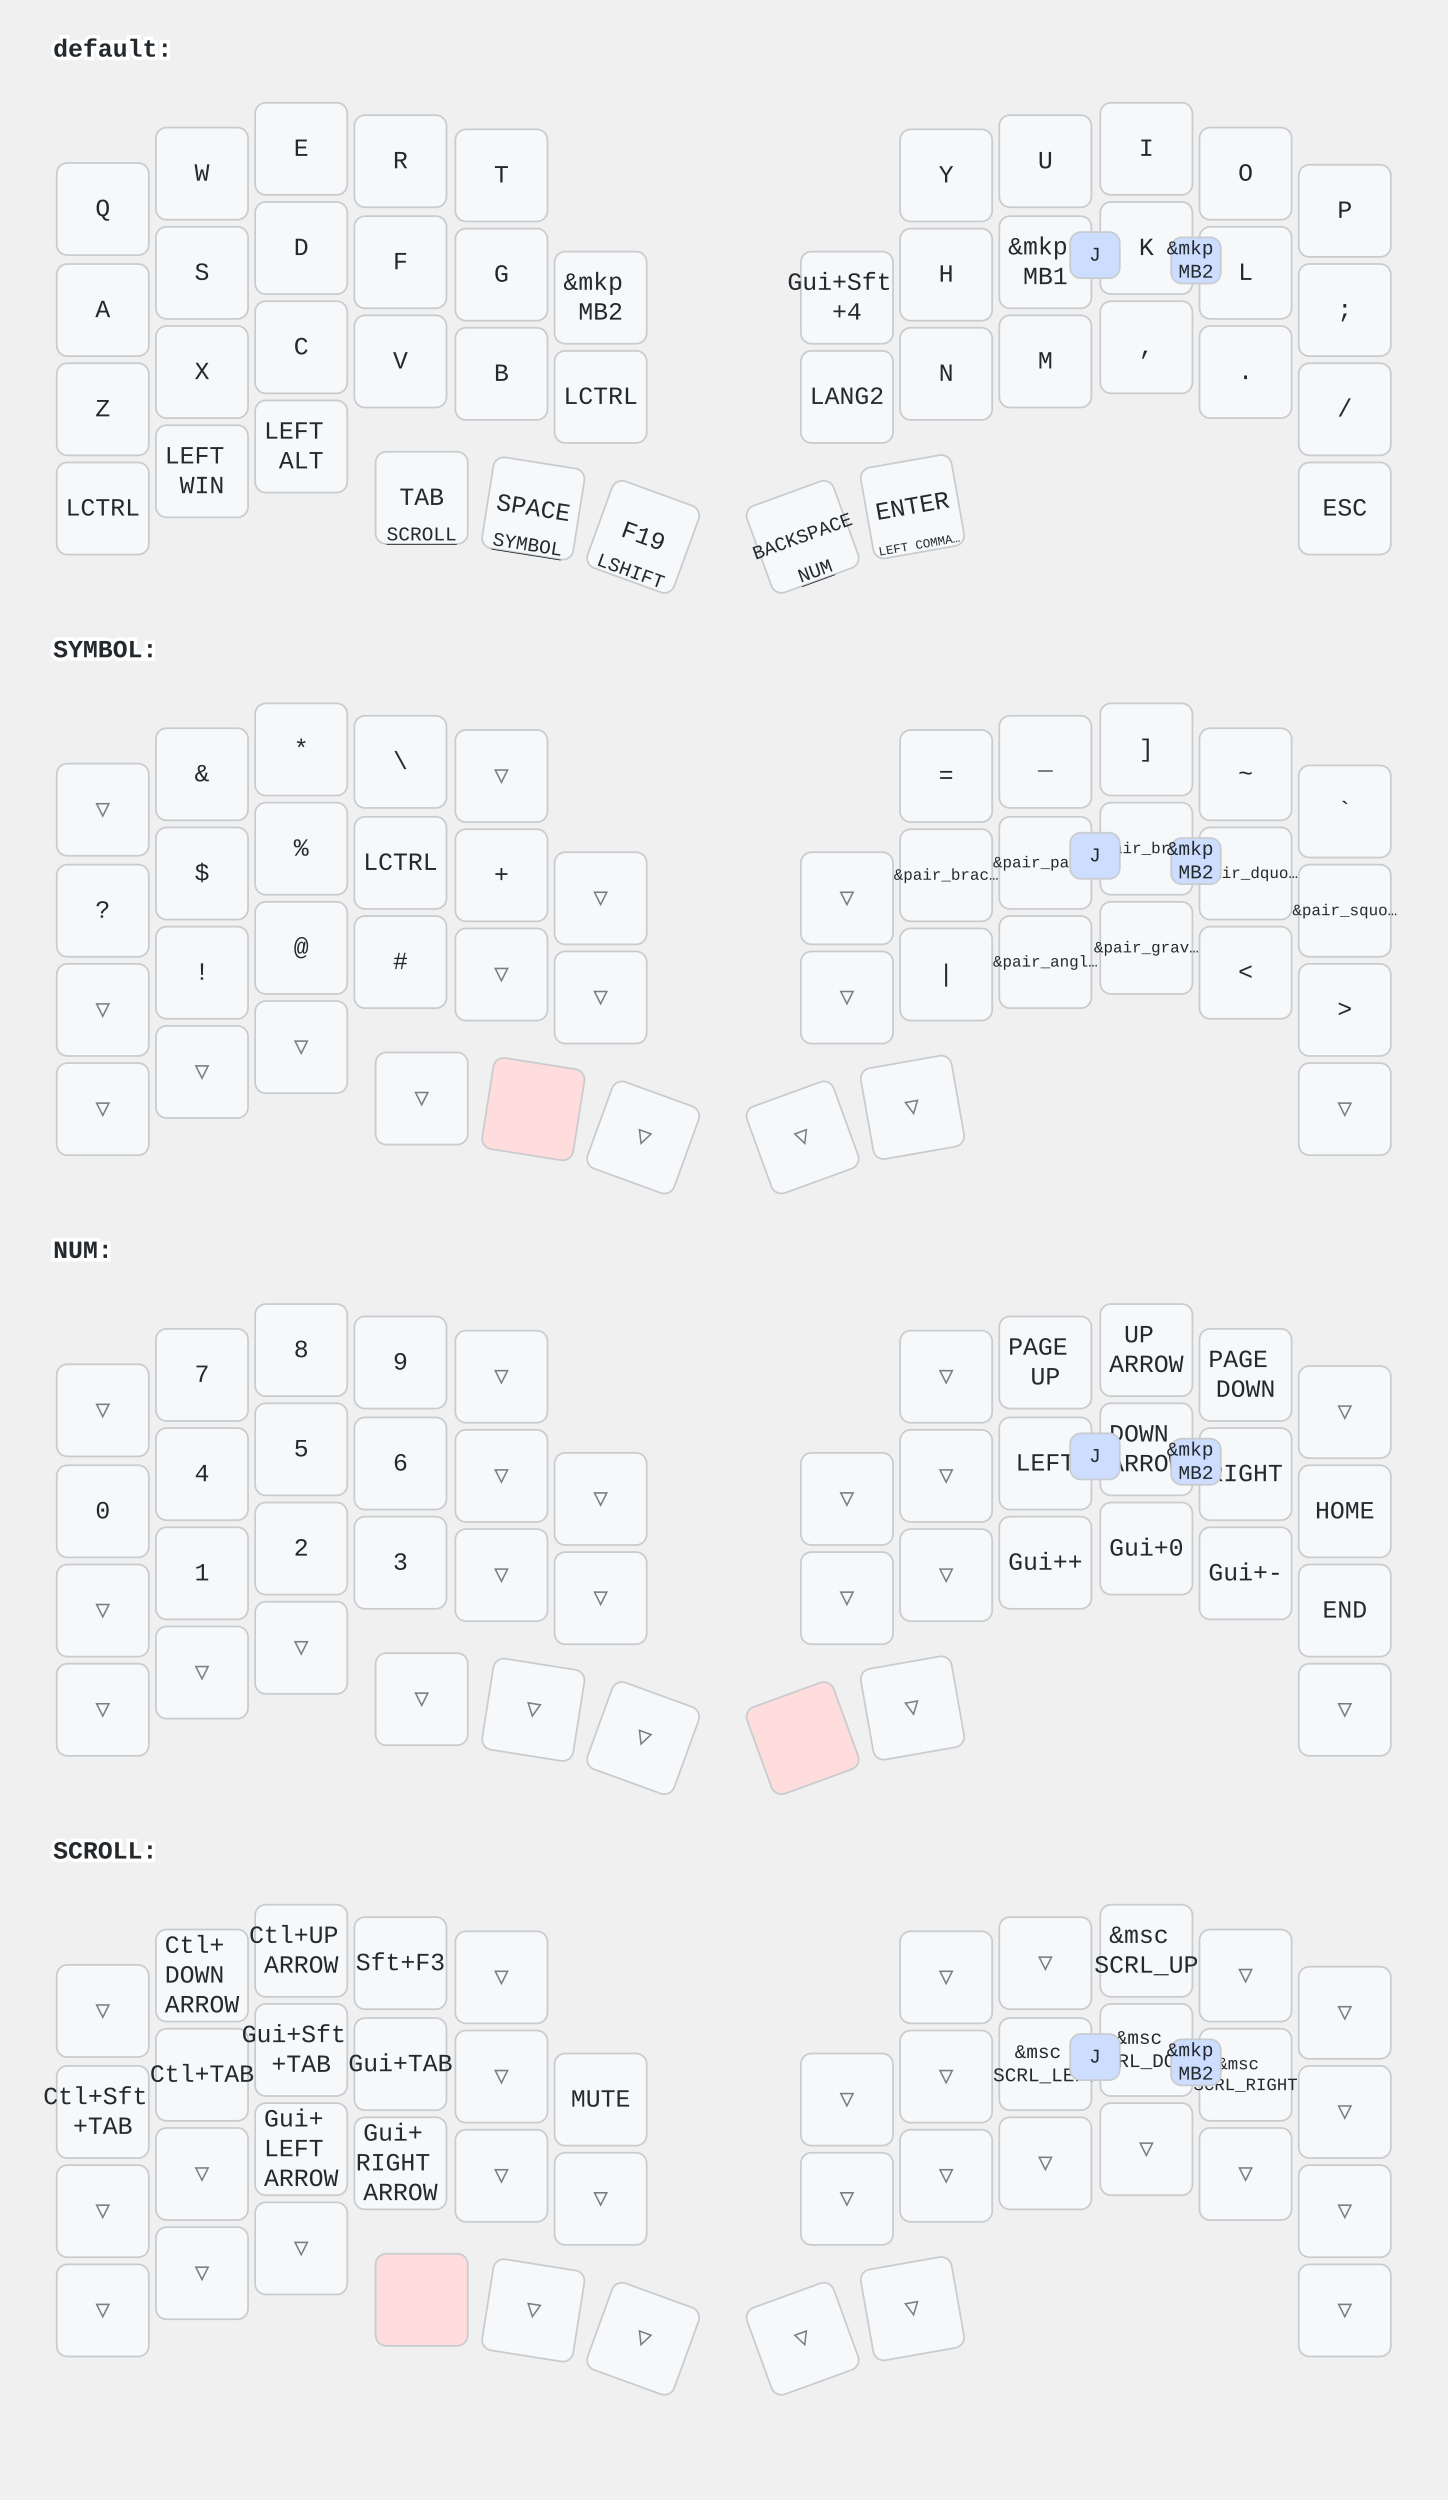
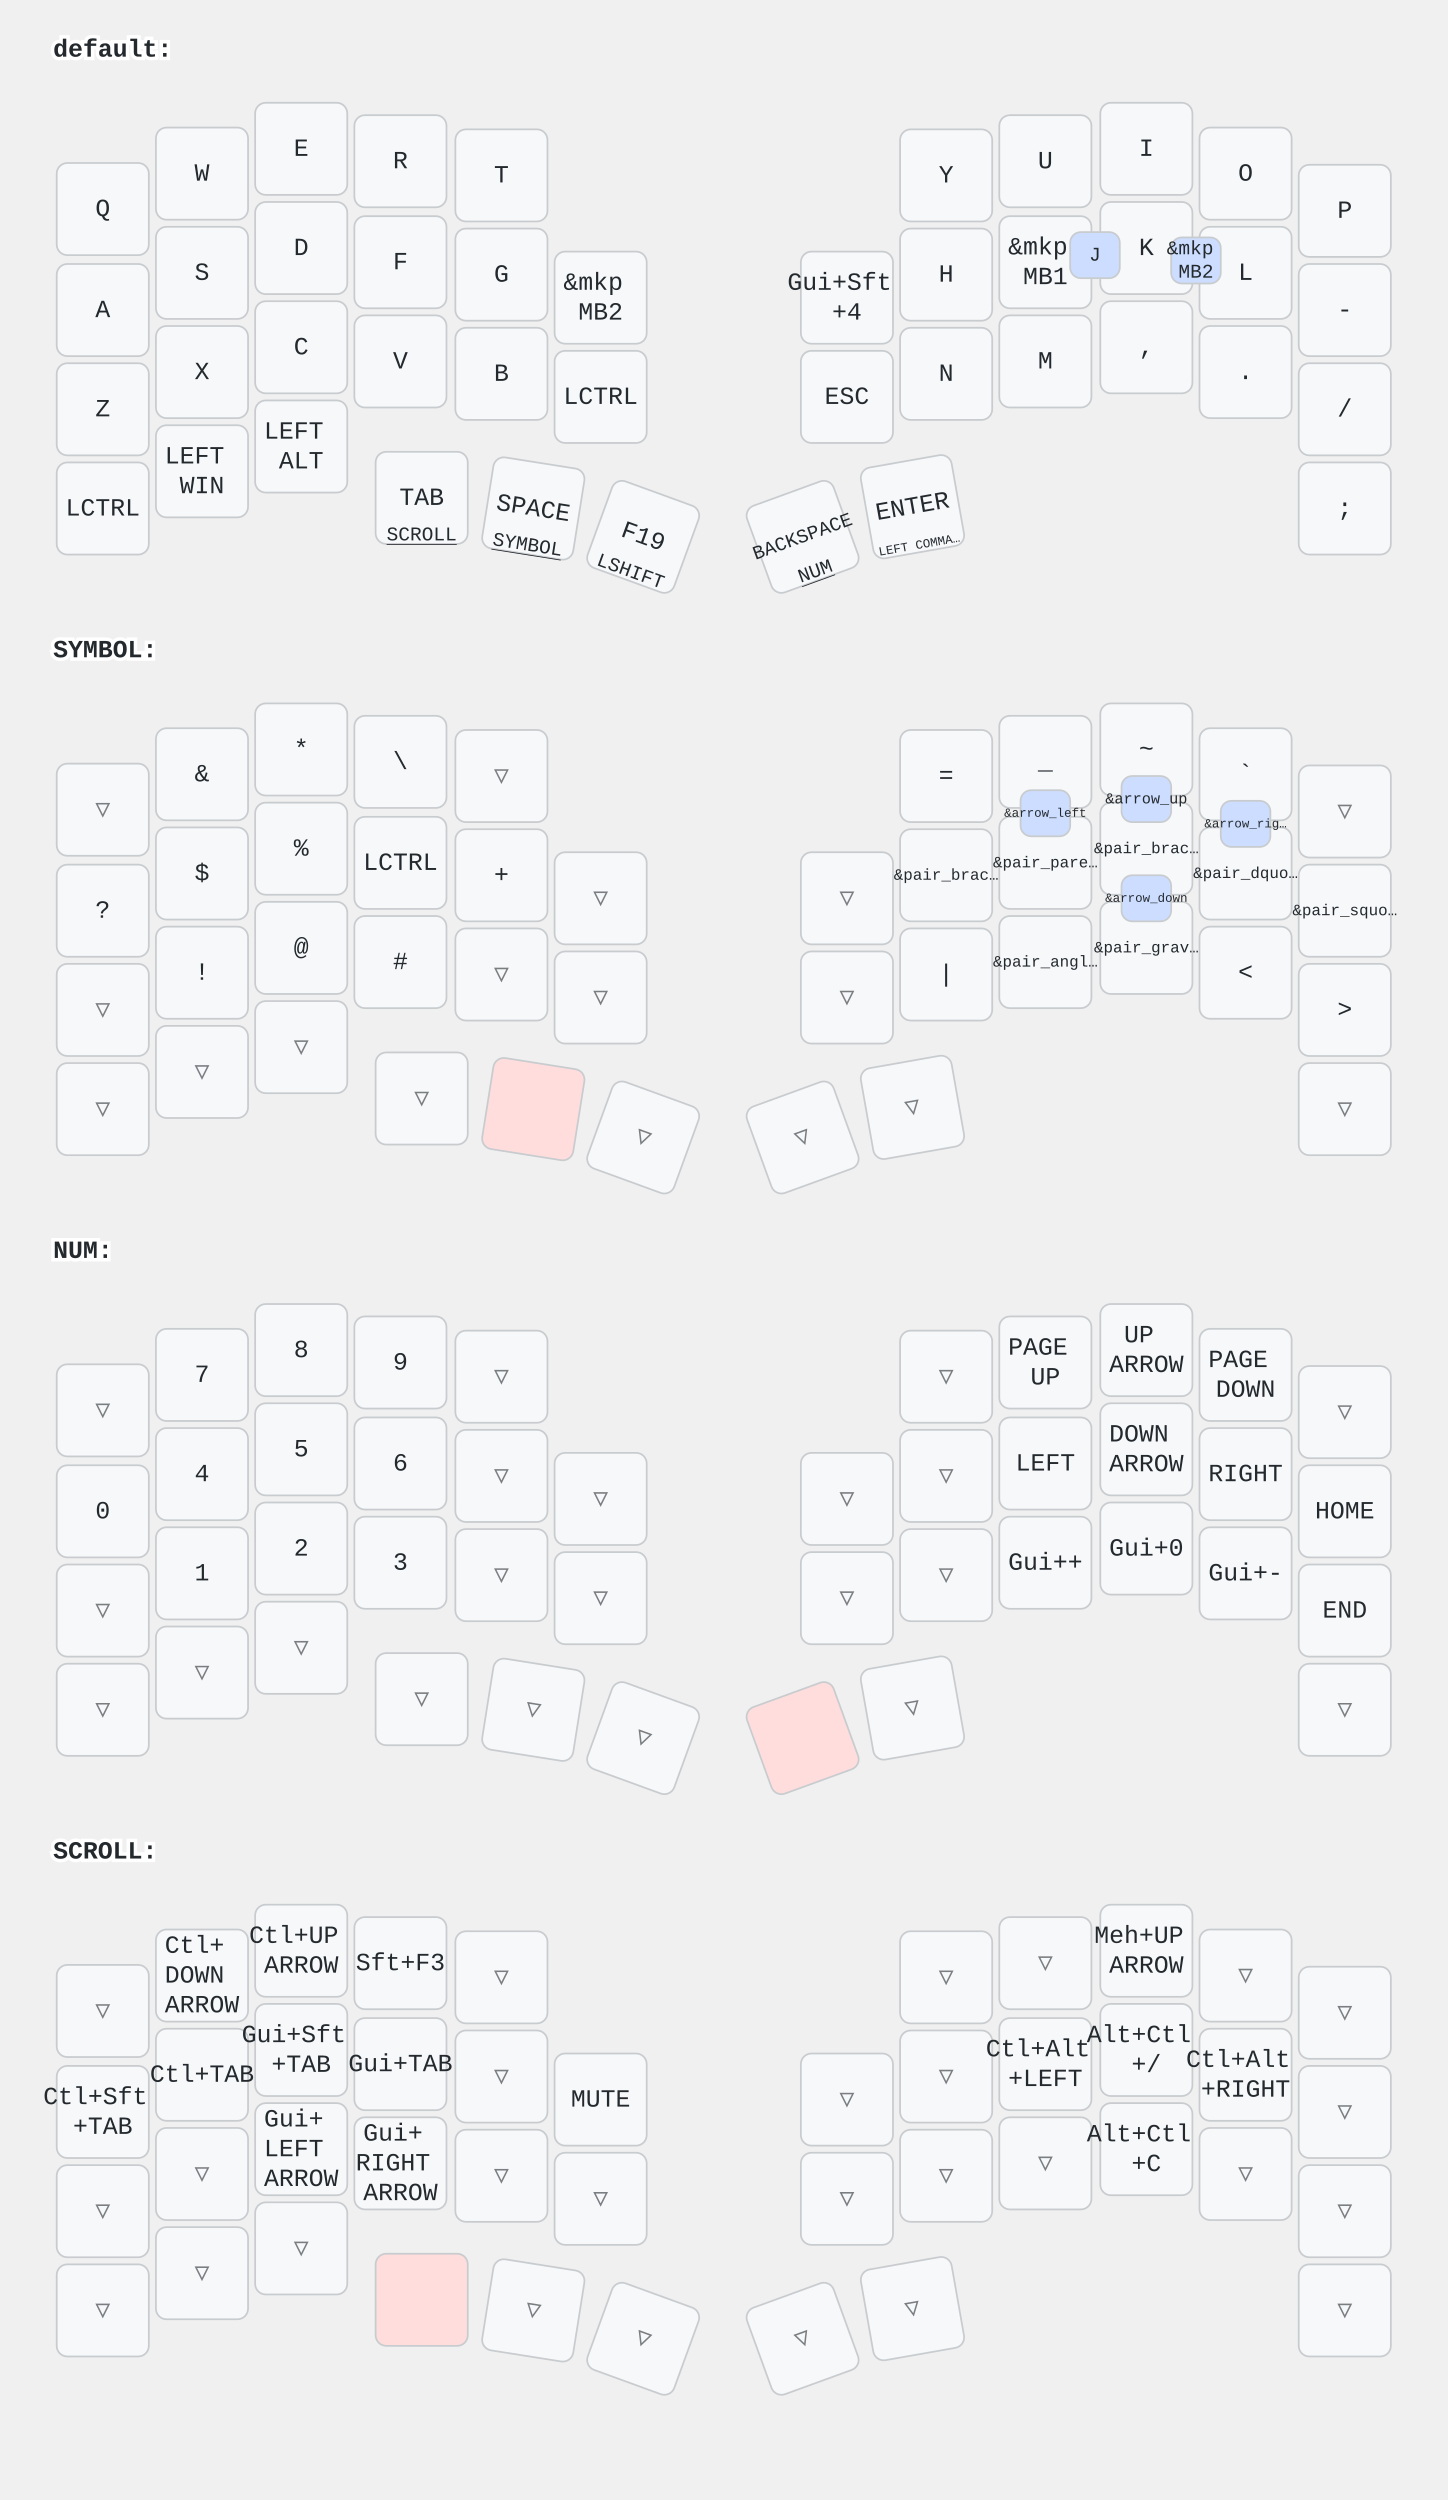
<svg xmlns="http://www.w3.org/2000/svg" width="817" height="1411" viewBox="0 0 817 1411" class="keymap">
  <style>/* inherit to force styles through use tags */
svg path {
    fill: inherit;
}

/* font and background color specifications */
svg.keymap {
    font-family: SFMono-Regular,Consolas,Liberation Mono,Menlo,monospace;
    font-size: 14px;
    font-kerning: normal;
    text-rendering: optimizeLegibility;
    fill: #24292e;
}

/* default key styling */
rect.key {
    fill: #f6f8fa;
}

rect.key, rect.combo {
    stroke: #c9cccf;
    stroke-width: 1;
}

/* default key side styling, only used is draw_key_sides is set */
rect.side {
    filter: brightness(90%);
}

/* color accent for combo boxes */
rect.combo, rect.combo-separate {
    fill: #cdf;
}

/* color accent for held keys */
rect.held, rect.combo.held {
    fill: #fdd;
}

/* color accent for ghost (optional) keys */
rect.ghost, rect.combo.ghost {
    stroke-dasharray: 4, 4;
    stroke-width: 2;
}

text {
    text-anchor: middle;
    dominant-baseline: middle;
}

/* styling for layer labels */
text.label {
    font-weight: bold;
    text-anchor: start;
    stroke: white;
    stroke-width: 4;
    paint-order: stroke;
}

/* styling for optional footer */
text.footer {
    text-anchor: end;
    dominant-baseline: auto;
    stroke: white;
    stroke-width: 4;
    paint-order: stroke;
}

/* styling for combo tap, and key non-tap label text */
text.combo, text.hold, text.shifted, text.left, text.right, text.tl, text.tr, text.bl, text.br {
    font-size: 11px;
}

text.hold, text.bl, text.br {
    text-anchor: middle;
    dominant-baseline: auto;
}

text.shifted, text.tl, text.tr {
    text-anchor: middle;
    dominant-baseline: hanging;
}

text.left, text.tl, text.bl {
    text-anchor: start;
}

text.right, text.tr, text.br {
    text-anchor: end;
}

text.layer-activator {
    text-decoration: underline;
}

/* styling for hold/shifted label text in combo box */
text.combo.hold, text.combo.shifted, text.combo.left, text.combo.right {
    font-size: 8px;
}

/* lighter symbol for transparent keys */
text.trans {
    fill: #7b7e81;
}

/* styling for combo dendrons */
path.combo {
    stroke-width: 1;
    stroke: gray;
    fill: none;
}

/* Start Tabler Icons Cleanup */
/* cannot use height/width with glyphs */
.icon-tabler &gt; path {
    fill: inherit;
    stroke: inherit;
    stroke-width: 2;
}
/* hide tabler's default box */
.icon-tabler &gt; path[stroke="none"][fill="none"] {
    visibility: hidden;
}
/* End Tabler Icons Cleanup */
</style>
  <g transform="translate(30, 0)" class="layer-default">
    <text x="0" y="28" class="label" id="default">default:</text>
    <g transform="translate(0, 56)">
      <g transform="translate(28, 62)" class="key keypos-0">
        <rect rx="6" ry="6" x="-26" y="-26" width="52" height="52" class="key" />
        <text x="0" y="0" class="key tap">Q</text>
      </g>
      <g transform="translate(84, 42)" class="key keypos-1">
        <rect rx="6" ry="6" x="-26" y="-26" width="52" height="52" class="key" />
        <text x="0" y="0" class="key tap">W</text>
      </g>
      <g transform="translate(140, 28)" class="key keypos-2">
        <rect rx="6" ry="6" x="-26" y="-26" width="52" height="52" class="key" />
        <text x="0" y="0" class="key tap">E</text>
      </g>
      <g transform="translate(196, 35)" class="key keypos-3">
        <rect rx="6" ry="6" x="-26" y="-26" width="52" height="52" class="key" />
        <text x="0" y="0" class="key tap">R</text>
      </g>
      <g transform="translate(253, 43)" class="key keypos-4">
        <rect rx="6" ry="6" x="-26" y="-26" width="52" height="52" class="key" />
        <text x="0" y="0" class="key tap">T</text>
      </g>
      <g transform="translate(504, 43)" class="key keypos-5">
        <rect rx="6" ry="6" x="-26" y="-26" width="52" height="52" class="key" />
        <text x="0" y="0" class="key tap">Y</text>
      </g>
      <g transform="translate(560, 35)" class="key keypos-6">
        <rect rx="6" ry="6" x="-26" y="-26" width="52" height="52" class="key" />
        <text x="0" y="0" class="key tap">U</text>
      </g>
      <g transform="translate(617, 28)" class="key keypos-7">
        <rect rx="6" ry="6" x="-26" y="-26" width="52" height="52" class="key" />
        <text x="0" y="0" class="key tap">I</text>
      </g>
      <g transform="translate(673, 42)" class="key keypos-8">
        <rect rx="6" ry="6" x="-26" y="-26" width="52" height="52" class="key" />
        <text x="0" y="0" class="key tap">O</text>
      </g>
      <g transform="translate(729, 63)" class="key keypos-9">
        <rect rx="6" ry="6" x="-26" y="-26" width="52" height="52" class="key" />
        <text x="0" y="0" class="key tap">P</text>
      </g>
      <g transform="translate(28, 119)" class="key keypos-10">
        <rect rx="6" ry="6" x="-26" y="-26" width="52" height="52" class="key" />
        <text x="0" y="0" class="key tap">A</text>
      </g>
      <g transform="translate(84, 98)" class="key keypos-11">
        <rect rx="6" ry="6" x="-26" y="-26" width="52" height="52" class="key" />
        <text x="0" y="0" class="key tap">S</text>
      </g>
      <g transform="translate(140, 84)" class="key keypos-12">
        <rect rx="6" ry="6" x="-26" y="-26" width="52" height="52" class="key" />
        <text x="0" y="0" class="key tap">D</text>
      </g>
      <g transform="translate(196, 92)" class="key keypos-13">
        <rect rx="6" ry="6" x="-26" y="-26" width="52" height="52" class="key" />
        <text x="0" y="0" class="key tap">F</text>
      </g>
      <g transform="translate(253, 99)" class="key keypos-14">
        <rect rx="6" ry="6" x="-26" y="-26" width="52" height="52" class="key" />
        <text x="0" y="0" class="key tap">G</text>
      </g>
      <g transform="translate(309, 112)" class="key keypos-15">
        <rect rx="6" ry="6" x="-26" y="-26" width="52" height="52" class="key" />
        <text x="0" y="0" class="key tap">
          <tspan x="0" dy="-0.6em">&amp;mkp</tspan>
          <tspan x="0" dy="1.2em">MB2</tspan>
        </text>
      </g>
      <g transform="translate(448, 112)" class="key keypos-16">
        <rect rx="6" ry="6" x="-26" y="-26" width="52" height="52" class="key" />
        <text x="0" y="0" class="key tap">
          <tspan x="0" dy="-0.6em">Gui+Sft</tspan>
          <tspan x="0" dy="1.2em">+4</tspan>
        </text>
      </g>
      <g transform="translate(504, 99)" class="key keypos-17">
        <rect rx="6" ry="6" x="-26" y="-26" width="52" height="52" class="key" />
        <text x="0" y="0" class="key tap">H</text>
      </g>
      <g transform="translate(560, 92)" class="key keypos-18">
        <rect rx="6" ry="6" x="-26" y="-26" width="52" height="52" class="key" />
        <text x="0" y="0" class="key tap">
          <tspan x="0" dy="-0.6em">&amp;mkp</tspan>
          <tspan x="0" dy="1.2em">MB1</tspan>
        </text>
      </g>
      <g transform="translate(617, 84)" class="key keypos-19">
        <rect rx="6" ry="6" x="-26" y="-26" width="52" height="52" class="key" />
        <text x="0" y="0" class="key tap">K</text>
      </g>
      <g transform="translate(673, 98)" class="key keypos-20">
        <rect rx="6" ry="6" x="-26" y="-26" width="52" height="52" class="key" />
        <text x="0" y="0" class="key tap">L</text>
      </g>
      <g transform="translate(729, 119)" class="key keypos-21">
        <rect rx="6" ry="6" x="-26" y="-26" width="52" height="52" class="key" />
-         <text x="0" y="0" class="key tap">;</text>
+         <text x="0" y="0" class="key tap">-</text>
      </g>
      <g transform="translate(28, 175)" class="key keypos-22">
        <rect rx="6" ry="6" x="-26" y="-26" width="52" height="52" class="key" />
        <text x="0" y="0" class="key tap">Z</text>
      </g>
      <g transform="translate(84, 154)" class="key keypos-23">
        <rect rx="6" ry="6" x="-26" y="-26" width="52" height="52" class="key" />
        <text x="0" y="0" class="key tap">X</text>
      </g>
      <g transform="translate(140, 140)" class="key keypos-24">
        <rect rx="6" ry="6" x="-26" y="-26" width="52" height="52" class="key" />
        <text x="0" y="0" class="key tap">C</text>
      </g>
      <g transform="translate(196, 148)" class="key keypos-25">
        <rect rx="6" ry="6" x="-26" y="-26" width="52" height="52" class="key" />
        <text x="0" y="0" class="key tap">V</text>
      </g>
      <g transform="translate(253, 155)" class="key keypos-26">
        <rect rx="6" ry="6" x="-26" y="-26" width="52" height="52" class="key" />
        <text x="0" y="0" class="key tap">B</text>
      </g>
      <g transform="translate(309, 168)" class="key keypos-27">
        <rect rx="6" ry="6" x="-26" y="-26" width="52" height="52" class="key" />
        <text x="0" y="0" class="key tap">LCTRL</text>
      </g>
      <g transform="translate(448, 168)" class="key keypos-28">
        <rect rx="6" ry="6" x="-26" y="-26" width="52" height="52" class="key" />
-         <text x="0" y="0" class="key tap">LANG2</text>
+         <text x="0" y="0" class="key tap">ESC</text>
      </g>
      <g transform="translate(504, 155)" class="key keypos-29">
        <rect rx="6" ry="6" x="-26" y="-26" width="52" height="52" class="key" />
        <text x="0" y="0" class="key tap">N</text>
      </g>
      <g transform="translate(560, 148)" class="key keypos-30">
        <rect rx="6" ry="6" x="-26" y="-26" width="52" height="52" class="key" />
        <text x="0" y="0" class="key tap">M</text>
      </g>
      <g transform="translate(617, 140)" class="key keypos-31">
        <rect rx="6" ry="6" x="-26" y="-26" width="52" height="52" class="key" />
        <text x="0" y="0" class="key tap">,</text>
      </g>
      <g transform="translate(673, 154)" class="key keypos-32">
        <rect rx="6" ry="6" x="-26" y="-26" width="52" height="52" class="key" />
        <text x="0" y="0" class="key tap">.</text>
      </g>
      <g transform="translate(729, 175)" class="key keypos-33">
        <rect rx="6" ry="6" x="-26" y="-26" width="52" height="52" class="key" />
        <text x="0" y="0" class="key tap">/</text>
      </g>
      <g transform="translate(28, 231)" class="key keypos-34">
        <rect rx="6" ry="6" x="-26" y="-26" width="52" height="52" class="key" />
        <text x="0" y="0" class="key tap">LCTRL</text>
      </g>
      <g transform="translate(84, 210)" class="key keypos-35">
        <rect rx="6" ry="6" x="-26" y="-26" width="52" height="52" class="key" />
        <text x="0" y="0" class="key tap">
          <tspan x="0" dy="-0.6em">LEFT</tspan>
          <tspan x="0" dy="1.2em">WIN</tspan>
        </text>
      </g>
      <g transform="translate(140, 196)" class="key keypos-36">
        <rect rx="6" ry="6" x="-26" y="-26" width="52" height="52" class="key" />
        <text x="0" y="0" class="key tap">
          <tspan x="0" dy="-0.6em">LEFT</tspan>
          <tspan x="0" dy="1.2em">ALT</tspan>
        </text>
      </g>
      <g transform="translate(208, 225)" class="key keypos-37">
        <rect rx="6" ry="6" x="-26" y="-26" width="52" height="52" class="key" />
        <text x="0" y="0" class="key tap">TAB</text>
        <a href="#SCROLL">
          <text x="0" y="24" class="key hold layer-activator">SCROLL</text>
        </a>
      </g>
      <g transform="translate(271, 231) rotate(9.0)" class="key keypos-38">
        <rect rx="6" ry="6" x="-26" y="-26" width="52" height="52" class="key" />
        <text x="0" y="0" class="key tap">SPACE</text>
        <a href="#SYMBOL">
          <text x="0" y="24" class="key hold layer-activator">SYMBOL</text>
        </a>
      </g>
      <g transform="translate(333, 247) rotate(20.0)" class="key keypos-39">
        <rect rx="6" ry="6" x="-26" y="-26" width="52" height="52" class="key" />
        <text x="0" y="0" class="key tap">F19</text>
        <text x="0" y="24" class="key hold">LSHIFT</text>
      </g>
      <g transform="translate(423, 247) rotate(-20.0)" class="key keypos-40">
        <rect rx="6" ry="6" x="-26" y="-26" width="52" height="52" class="key" />
        <text x="0" y="0" class="key tap">
          <tspan style="font-size: 78%">BACKSPACE</tspan>
        </text>
        <a href="#NUM">
          <text x="0" y="24" class="key hold layer-activator">NUM</text>
        </a>
      </g>
      <g transform="translate(485, 230) rotate(-10.0)" class="key keypos-41">
        <rect rx="6" ry="6" x="-26" y="-26" width="52" height="52" class="key" />
        <text x="0" y="0" class="key tap">ENTER</text>
        <text x="0" y="24" class="key hold">
          <tspan style="font-size: 64%">LEFT COMMA…</tspan>
        </text>
      </g>
      <g transform="translate(729, 231)" class="key keypos-42">
        <rect rx="6" ry="6" x="-26" y="-26" width="52" height="52" class="key" />
-         <text x="0" y="0" class="key tap">ESC</text>
+         <text x="0" y="0" class="key tap">;</text>
      </g>
      <g class="combo combopos-0">
        <rect rx="6" ry="6" x="574" y="75" width="28" height="26" class="combo" />
        <text x="588" y="88" class="combo tap">J</text>
      </g>
      <g class="combo combopos-1">
        <rect rx="6" ry="6" x="631" y="78" width="28" height="26" class="combo" />
        <text x="645" y="91" class="combo tap">
          <tspan x="645" dy="-0.6em">&amp;mkp</tspan>
          <tspan x="645" dy="1.2em">MB2</tspan>
        </text>
      </g>
    </g>
  </g>
  <g transform="translate(30, 339)" class="layer-SYMBOL">
    <text x="0" y="28" class="label" id="SYMBOL">SYMBOL:</text>
    <g transform="translate(0, 56)">
      <g transform="translate(28, 62)" class="key trans keypos-0">
        <rect rx="6" ry="6" x="-26" y="-26" width="52" height="52" class="key trans" />
        <text x="0" y="0" class="key trans tap">▽</text>
      </g>
      <g transform="translate(84, 42)" class="key keypos-1">
        <rect rx="6" ry="6" x="-26" y="-26" width="52" height="52" class="key" />
        <text x="0" y="0" class="key tap">&amp;</text>
      </g>
      <g transform="translate(140, 28)" class="key keypos-2">
        <rect rx="6" ry="6" x="-26" y="-26" width="52" height="52" class="key" />
        <text x="0" y="0" class="key tap">*</text>
      </g>
      <g transform="translate(196, 35)" class="key keypos-3">
        <rect rx="6" ry="6" x="-26" y="-26" width="52" height="52" class="key" />
        <text x="0" y="0" class="key tap">\</text>
      </g>
      <g transform="translate(253, 43)" class="key trans keypos-4">
        <rect rx="6" ry="6" x="-26" y="-26" width="52" height="52" class="key trans" />
        <text x="0" y="0" class="key trans tap">▽</text>
      </g>
      <g transform="translate(504, 43)" class="key keypos-5">
        <rect rx="6" ry="6" x="-26" y="-26" width="52" height="52" class="key" />
        <text x="0" y="0" class="key tap">=</text>
      </g>
      <g transform="translate(560, 35)" class="key keypos-6">
        <rect rx="6" ry="6" x="-26" y="-26" width="52" height="52" class="key" />
        <text x="0" y="0" class="key tap">_</text>
      </g>
      <g transform="translate(617, 28)" class="key keypos-7">
        <rect rx="6" ry="6" x="-26" y="-26" width="52" height="52" class="key" />
-         <text x="0" y="0" class="key tap">]</text>
+         <text x="0" y="0" class="key tap">~</text>
      </g>
      <g transform="translate(673, 42)" class="key keypos-8">
        <rect rx="6" ry="6" x="-26" y="-26" width="52" height="52" class="key" />
-         <text x="0" y="0" class="key tap">~</text>
-       </g>
-       <g transform="translate(729, 63)" class="key keypos-9">
-         <rect rx="6" ry="6" x="-26" y="-26" width="52" height="52" class="key" />
        <text x="0" y="0" class="key tap">`</text>
+       </g>
+       <g transform="translate(729, 63)" class="key trans keypos-9">
+         <rect rx="6" ry="6" x="-26" y="-26" width="52" height="52" class="key trans" />
+         <text x="0" y="0" class="key trans tap">▽</text>
      </g>
      <g transform="translate(28, 119)" class="key keypos-10">
        <rect rx="6" ry="6" x="-26" y="-26" width="52" height="52" class="key" />
        <text x="0" y="0" class="key tap">?</text>
      </g>
      <g transform="translate(84, 98)" class="key keypos-11">
        <rect rx="6" ry="6" x="-26" y="-26" width="52" height="52" class="key" />
        <text x="0" y="0" class="key tap">$</text>
      </g>
      <g transform="translate(140, 84)" class="key keypos-12">
        <rect rx="6" ry="6" x="-26" y="-26" width="52" height="52" class="key" />
        <text x="0" y="0" class="key tap">%</text>
      </g>
      <g transform="translate(196, 92)" class="key keypos-13">
        <rect rx="6" ry="6" x="-26" y="-26" width="52" height="52" class="key" />
        <text x="0" y="0" class="key tap">LCTRL</text>
      </g>
      <g transform="translate(253, 99)" class="key keypos-14">
        <rect rx="6" ry="6" x="-26" y="-26" width="52" height="52" class="key" />
        <text x="0" y="0" class="key tap">+</text>
      </g>
      <g transform="translate(309, 112)" class="key trans keypos-15">
        <rect rx="6" ry="6" x="-26" y="-26" width="52" height="52" class="key trans" />
        <text x="0" y="0" class="key trans tap">▽</text>
      </g>
      <g transform="translate(448, 112)" class="key trans keypos-16">
        <rect rx="6" ry="6" x="-26" y="-26" width="52" height="52" class="key trans" />
        <text x="0" y="0" class="key trans tap">▽</text>
      </g>
      <g transform="translate(504, 99)" class="key keypos-17">
        <rect rx="6" ry="6" x="-26" y="-26" width="52" height="52" class="key" />
        <text x="0" y="0" class="key tap">
          <tspan style="font-size: 64%">&amp;pair_brac…</tspan>
        </text>
      </g>
      <g transform="translate(560, 92)" class="key keypos-18">
        <rect rx="6" ry="6" x="-26" y="-26" width="52" height="52" class="key" />
        <text x="0" y="0" class="key tap">
          <tspan style="font-size: 64%">&amp;pair_pare…</tspan>
        </text>
      </g>
      <g transform="translate(617, 84)" class="key keypos-19">
        <rect rx="6" ry="6" x="-26" y="-26" width="52" height="52" class="key" />
        <text x="0" y="0" class="key tap">
          <tspan style="font-size: 64%">&amp;pair_brac…</tspan>
        </text>
      </g>
      <g transform="translate(673, 98)" class="key keypos-20">
        <rect rx="6" ry="6" x="-26" y="-26" width="52" height="52" class="key" />
        <text x="0" y="0" class="key tap">
          <tspan style="font-size: 64%">&amp;pair_dquo…</tspan>
        </text>
      </g>
      <g transform="translate(729, 119)" class="key keypos-21">
        <rect rx="6" ry="6" x="-26" y="-26" width="52" height="52" class="key" />
        <text x="0" y="0" class="key tap">
          <tspan style="font-size: 64%">&amp;pair_squo…</tspan>
        </text>
      </g>
      <g transform="translate(28, 175)" class="key trans keypos-22">
        <rect rx="6" ry="6" x="-26" y="-26" width="52" height="52" class="key trans" />
        <text x="0" y="0" class="key trans tap">▽</text>
      </g>
      <g transform="translate(84, 154)" class="key keypos-23">
        <rect rx="6" ry="6" x="-26" y="-26" width="52" height="52" class="key" />
        <text x="0" y="0" class="key tap">!</text>
      </g>
      <g transform="translate(140, 140)" class="key keypos-24">
        <rect rx="6" ry="6" x="-26" y="-26" width="52" height="52" class="key" />
        <text x="0" y="0" class="key tap">@</text>
      </g>
      <g transform="translate(196, 148)" class="key keypos-25">
        <rect rx="6" ry="6" x="-26" y="-26" width="52" height="52" class="key" />
        <text x="0" y="0" class="key tap">#</text>
      </g>
      <g transform="translate(253, 155)" class="key trans keypos-26">
        <rect rx="6" ry="6" x="-26" y="-26" width="52" height="52" class="key trans" />
        <text x="0" y="0" class="key trans tap">▽</text>
      </g>
      <g transform="translate(309, 168)" class="key trans keypos-27">
        <rect rx="6" ry="6" x="-26" y="-26" width="52" height="52" class="key trans" />
        <text x="0" y="0" class="key trans tap">▽</text>
      </g>
      <g transform="translate(448, 168)" class="key trans keypos-28">
        <rect rx="6" ry="6" x="-26" y="-26" width="52" height="52" class="key trans" />
        <text x="0" y="0" class="key trans tap">▽</text>
      </g>
      <g transform="translate(504, 155)" class="key keypos-29">
        <rect rx="6" ry="6" x="-26" y="-26" width="52" height="52" class="key" />
        <text x="0" y="0" class="key tap">|</text>
      </g>
      <g transform="translate(560, 148)" class="key keypos-30">
        <rect rx="6" ry="6" x="-26" y="-26" width="52" height="52" class="key" />
        <text x="0" y="0" class="key tap">
          <tspan style="font-size: 64%">&amp;pair_angl…</tspan>
        </text>
      </g>
      <g transform="translate(617, 140)" class="key keypos-31">
        <rect rx="6" ry="6" x="-26" y="-26" width="52" height="52" class="key" />
        <text x="0" y="0" class="key tap">
          <tspan style="font-size: 64%">&amp;pair_grav…</tspan>
        </text>
      </g>
      <g transform="translate(673, 154)" class="key keypos-32">
        <rect rx="6" ry="6" x="-26" y="-26" width="52" height="52" class="key" />
        <text x="0" y="0" class="key tap">&lt;</text>
      </g>
      <g transform="translate(729, 175)" class="key keypos-33">
        <rect rx="6" ry="6" x="-26" y="-26" width="52" height="52" class="key" />
        <text x="0" y="0" class="key tap">&gt;</text>
      </g>
      <g transform="translate(28, 231)" class="key trans keypos-34">
        <rect rx="6" ry="6" x="-26" y="-26" width="52" height="52" class="key trans" />
        <text x="0" y="0" class="key trans tap">▽</text>
      </g>
      <g transform="translate(84, 210)" class="key trans keypos-35">
        <rect rx="6" ry="6" x="-26" y="-26" width="52" height="52" class="key trans" />
        <text x="0" y="0" class="key trans tap">▽</text>
      </g>
      <g transform="translate(140, 196)" class="key trans keypos-36">
        <rect rx="6" ry="6" x="-26" y="-26" width="52" height="52" class="key trans" />
        <text x="0" y="0" class="key trans tap">▽</text>
      </g>
      <g transform="translate(208, 225)" class="key trans keypos-37">
        <rect rx="6" ry="6" x="-26" y="-26" width="52" height="52" class="key trans" />
        <text x="0" y="0" class="key trans tap">▽</text>
      </g>
      <g transform="translate(271, 231) rotate(9.0)" class="key held keypos-38">
        <rect rx="6" ry="6" x="-26" y="-26" width="52" height="52" class="key held" />
      </g>
      <g transform="translate(333, 247) rotate(20.0)" class="key trans keypos-39">
        <rect rx="6" ry="6" x="-26" y="-26" width="52" height="52" class="key trans" />
        <text x="0" y="0" class="key trans tap">▽</text>
      </g>
      <g transform="translate(423, 247) rotate(-20.0)" class="key trans keypos-40">
        <rect rx="6" ry="6" x="-26" y="-26" width="52" height="52" class="key trans" />
        <text x="0" y="0" class="key trans tap">▽</text>
      </g>
      <g transform="translate(485, 230) rotate(-10.0)" class="key trans keypos-41">
        <rect rx="6" ry="6" x="-26" y="-26" width="52" height="52" class="key trans" />
        <text x="0" y="0" class="key trans tap">▽</text>
      </g>
      <g transform="translate(729, 231)" class="key trans keypos-42">
        <rect rx="6" ry="6" x="-26" y="-26" width="52" height="52" class="key trans" />
        <text x="0" y="0" class="key trans tap">▽</text>
      </g>
      <g class="combo combopos-0">
-         <rect rx="6" ry="6" x="574" y="75" width="28" height="26" class="combo" />
-         <text x="588" y="88" class="combo tap">J</text>
+         <rect rx="6" ry="6" x="546" y="51" width="28" height="26" class="combo" />
+         <text x="560" y="64" class="combo tap">
+           <tspan style="font-size: 64%">&amp;arrow_left</tspan>
+         </text>
      </g>
      <g class="combo combopos-1">
-         <rect rx="6" ry="6" x="631" y="78" width="28" height="26" class="combo" />
-         <text x="645" y="91" class="combo tap">
-           <tspan x="645" dy="-0.6em">&amp;mkp</tspan>
-           <tspan x="645" dy="1.2em">MB2</tspan>
+         <rect rx="6" ry="6" x="603" y="43" width="28" height="26" class="combo" />
+         <text x="617" y="56" class="combo tap">
+           <tspan style="font-size: 78%">&amp;arrow_up</tspan>
+         </text>
+       </g>
+       <g class="combo combopos-2">
+         <rect rx="6" ry="6" x="659" y="57" width="28" height="26" class="combo" />
+         <text x="673" y="70" class="combo tap">
+           <tspan style="font-size: 64%">&amp;arrow_rig…</tspan>
+         </text>
+       </g>
+       <g class="combo combopos-3">
+         <rect rx="6" ry="6" x="603" y="99" width="28" height="26" class="combo" />
+         <text x="617" y="112" class="combo tap">
+           <tspan style="font-size: 64%">&amp;arrow_down</tspan>
        </text>
      </g>
    </g>
  </g>
  <g transform="translate(30, 678)" class="layer-NUM">
    <text x="0" y="28" class="label" id="NUM">NUM:</text>
    <g transform="translate(0, 56)">
      <g transform="translate(28, 62)" class="key trans keypos-0">
        <rect rx="6" ry="6" x="-26" y="-26" width="52" height="52" class="key trans" />
        <text x="0" y="0" class="key trans tap">▽</text>
      </g>
      <g transform="translate(84, 42)" class="key keypos-1">
        <rect rx="6" ry="6" x="-26" y="-26" width="52" height="52" class="key" />
        <text x="0" y="0" class="key tap">7</text>
      </g>
      <g transform="translate(140, 28)" class="key keypos-2">
        <rect rx="6" ry="6" x="-26" y="-26" width="52" height="52" class="key" />
        <text x="0" y="0" class="key tap">8</text>
      </g>
      <g transform="translate(196, 35)" class="key keypos-3">
        <rect rx="6" ry="6" x="-26" y="-26" width="52" height="52" class="key" />
        <text x="0" y="0" class="key tap">9</text>
      </g>
      <g transform="translate(253, 43)" class="key trans keypos-4">
        <rect rx="6" ry="6" x="-26" y="-26" width="52" height="52" class="key trans" />
        <text x="0" y="0" class="key trans tap">▽</text>
      </g>
      <g transform="translate(504, 43)" class="key trans keypos-5">
        <rect rx="6" ry="6" x="-26" y="-26" width="52" height="52" class="key trans" />
        <text x="0" y="0" class="key trans tap">▽</text>
      </g>
      <g transform="translate(560, 35)" class="key keypos-6">
        <rect rx="6" ry="6" x="-26" y="-26" width="52" height="52" class="key" />
        <text x="0" y="0" class="key tap">
          <tspan x="0" dy="-0.6em">PAGE</tspan>
          <tspan x="0" dy="1.2em">UP</tspan>
        </text>
      </g>
      <g transform="translate(617, 28)" class="key keypos-7">
        <rect rx="6" ry="6" x="-26" y="-26" width="52" height="52" class="key" />
        <text x="0" y="0" class="key tap">
          <tspan x="0" dy="-0.6em">UP</tspan>
          <tspan x="0" dy="1.2em">ARROW</tspan>
        </text>
      </g>
      <g transform="translate(673, 42)" class="key keypos-8">
        <rect rx="6" ry="6" x="-26" y="-26" width="52" height="52" class="key" />
        <text x="0" y="0" class="key tap">
          <tspan x="0" dy="-0.6em">PAGE</tspan>
          <tspan x="0" dy="1.2em">DOWN</tspan>
        </text>
      </g>
      <g transform="translate(729, 63)" class="key trans keypos-9">
        <rect rx="6" ry="6" x="-26" y="-26" width="52" height="52" class="key trans" />
        <text x="0" y="0" class="key trans tap">▽</text>
      </g>
      <g transform="translate(28, 119)" class="key keypos-10">
        <rect rx="6" ry="6" x="-26" y="-26" width="52" height="52" class="key" />
        <text x="0" y="0" class="key tap">0</text>
      </g>
      <g transform="translate(84, 98)" class="key keypos-11">
        <rect rx="6" ry="6" x="-26" y="-26" width="52" height="52" class="key" />
        <text x="0" y="0" class="key tap">4</text>
      </g>
      <g transform="translate(140, 84)" class="key keypos-12">
        <rect rx="6" ry="6" x="-26" y="-26" width="52" height="52" class="key" />
        <text x="0" y="0" class="key tap">5</text>
      </g>
      <g transform="translate(196, 92)" class="key keypos-13">
        <rect rx="6" ry="6" x="-26" y="-26" width="52" height="52" class="key" />
        <text x="0" y="0" class="key tap">6</text>
      </g>
      <g transform="translate(253, 99)" class="key trans keypos-14">
        <rect rx="6" ry="6" x="-26" y="-26" width="52" height="52" class="key trans" />
        <text x="0" y="0" class="key trans tap">▽</text>
      </g>
      <g transform="translate(309, 112)" class="key trans keypos-15">
        <rect rx="6" ry="6" x="-26" y="-26" width="52" height="52" class="key trans" />
        <text x="0" y="0" class="key trans tap">▽</text>
      </g>
      <g transform="translate(448, 112)" class="key trans keypos-16">
        <rect rx="6" ry="6" x="-26" y="-26" width="52" height="52" class="key trans" />
        <text x="0" y="0" class="key trans tap">▽</text>
      </g>
      <g transform="translate(504, 99)" class="key trans keypos-17">
        <rect rx="6" ry="6" x="-26" y="-26" width="52" height="52" class="key trans" />
        <text x="0" y="0" class="key trans tap">▽</text>
      </g>
      <g transform="translate(560, 92)" class="key keypos-18">
        <rect rx="6" ry="6" x="-26" y="-26" width="52" height="52" class="key" />
        <text x="0" y="0" class="key tap">LEFT</text>
      </g>
      <g transform="translate(617, 84)" class="key keypos-19">
        <rect rx="6" ry="6" x="-26" y="-26" width="52" height="52" class="key" />
        <text x="0" y="0" class="key tap">
          <tspan x="0" dy="-0.6em">DOWN</tspan>
          <tspan x="0" dy="1.2em">ARROW</tspan>
        </text>
      </g>
      <g transform="translate(673, 98)" class="key keypos-20">
        <rect rx="6" ry="6" x="-26" y="-26" width="52" height="52" class="key" />
        <text x="0" y="0" class="key tap">RIGHT</text>
      </g>
      <g transform="translate(729, 119)" class="key keypos-21">
        <rect rx="6" ry="6" x="-26" y="-26" width="52" height="52" class="key" />
        <text x="0" y="0" class="key tap">HOME</text>
      </g>
      <g transform="translate(28, 175)" class="key trans keypos-22">
        <rect rx="6" ry="6" x="-26" y="-26" width="52" height="52" class="key trans" />
        <text x="0" y="0" class="key trans tap">▽</text>
      </g>
      <g transform="translate(84, 154)" class="key keypos-23">
        <rect rx="6" ry="6" x="-26" y="-26" width="52" height="52" class="key" />
        <text x="0" y="0" class="key tap">1</text>
      </g>
      <g transform="translate(140, 140)" class="key keypos-24">
        <rect rx="6" ry="6" x="-26" y="-26" width="52" height="52" class="key" />
        <text x="0" y="0" class="key tap">2</text>
      </g>
      <g transform="translate(196, 148)" class="key keypos-25">
        <rect rx="6" ry="6" x="-26" y="-26" width="52" height="52" class="key" />
        <text x="0" y="0" class="key tap">3</text>
      </g>
      <g transform="translate(253, 155)" class="key trans keypos-26">
        <rect rx="6" ry="6" x="-26" y="-26" width="52" height="52" class="key trans" />
        <text x="0" y="0" class="key trans tap">▽</text>
      </g>
      <g transform="translate(309, 168)" class="key trans keypos-27">
        <rect rx="6" ry="6" x="-26" y="-26" width="52" height="52" class="key trans" />
        <text x="0" y="0" class="key trans tap">▽</text>
      </g>
      <g transform="translate(448, 168)" class="key trans keypos-28">
        <rect rx="6" ry="6" x="-26" y="-26" width="52" height="52" class="key trans" />
        <text x="0" y="0" class="key trans tap">▽</text>
      </g>
      <g transform="translate(504, 155)" class="key trans keypos-29">
        <rect rx="6" ry="6" x="-26" y="-26" width="52" height="52" class="key trans" />
        <text x="0" y="0" class="key trans tap">▽</text>
      </g>
      <g transform="translate(560, 148)" class="key keypos-30">
        <rect rx="6" ry="6" x="-26" y="-26" width="52" height="52" class="key" />
        <text x="0" y="0" class="key tap">Gui++</text>
      </g>
      <g transform="translate(617, 140)" class="key keypos-31">
        <rect rx="6" ry="6" x="-26" y="-26" width="52" height="52" class="key" />
        <text x="0" y="0" class="key tap">Gui+0</text>
      </g>
      <g transform="translate(673, 154)" class="key keypos-32">
        <rect rx="6" ry="6" x="-26" y="-26" width="52" height="52" class="key" />
        <text x="0" y="0" class="key tap">Gui+-</text>
      </g>
      <g transform="translate(729, 175)" class="key keypos-33">
        <rect rx="6" ry="6" x="-26" y="-26" width="52" height="52" class="key" />
        <text x="0" y="0" class="key tap">END</text>
      </g>
      <g transform="translate(28, 231)" class="key trans keypos-34">
        <rect rx="6" ry="6" x="-26" y="-26" width="52" height="52" class="key trans" />
        <text x="0" y="0" class="key trans tap">▽</text>
      </g>
      <g transform="translate(84, 210)" class="key trans keypos-35">
        <rect rx="6" ry="6" x="-26" y="-26" width="52" height="52" class="key trans" />
        <text x="0" y="0" class="key trans tap">▽</text>
      </g>
      <g transform="translate(140, 196)" class="key trans keypos-36">
        <rect rx="6" ry="6" x="-26" y="-26" width="52" height="52" class="key trans" />
        <text x="0" y="0" class="key trans tap">▽</text>
      </g>
      <g transform="translate(208, 225)" class="key trans keypos-37">
        <rect rx="6" ry="6" x="-26" y="-26" width="52" height="52" class="key trans" />
        <text x="0" y="0" class="key trans tap">▽</text>
      </g>
      <g transform="translate(271, 231) rotate(9.0)" class="key trans keypos-38">
        <rect rx="6" ry="6" x="-26" y="-26" width="52" height="52" class="key trans" />
        <text x="0" y="0" class="key trans tap">▽</text>
      </g>
      <g transform="translate(333, 247) rotate(20.0)" class="key trans keypos-39">
        <rect rx="6" ry="6" x="-26" y="-26" width="52" height="52" class="key trans" />
        <text x="0" y="0" class="key trans tap">▽</text>
      </g>
      <g transform="translate(423, 247) rotate(-20.0)" class="key held keypos-40">
        <rect rx="6" ry="6" x="-26" y="-26" width="52" height="52" class="key held" />
      </g>
      <g transform="translate(485, 230) rotate(-10.0)" class="key trans keypos-41">
        <rect rx="6" ry="6" x="-26" y="-26" width="52" height="52" class="key trans" />
        <text x="0" y="0" class="key trans tap">▽</text>
      </g>
      <g transform="translate(729, 231)" class="key trans keypos-42">
        <rect rx="6" ry="6" x="-26" y="-26" width="52" height="52" class="key trans" />
        <text x="0" y="0" class="key trans tap">▽</text>
      </g>
-       <g class="combo combopos-0">
-         <rect rx="6" ry="6" x="574" y="75" width="28" height="26" class="combo" />
-         <text x="588" y="88" class="combo tap">J</text>
-       </g>
-       <g class="combo combopos-1">
-         <rect rx="6" ry="6" x="631" y="78" width="28" height="26" class="combo" />
-         <text x="645" y="91" class="combo tap">
-           <tspan x="645" dy="-0.6em">&amp;mkp</tspan>
-           <tspan x="645" dy="1.2em">MB2</tspan>
-         </text>
-       </g>
    </g>
  </g>
  <g transform="translate(30, 1017)" class="layer-SCROLL">
    <text x="0" y="28" class="label" id="SCROLL">SCROLL:</text>
    <g transform="translate(0, 56)">
      <g transform="translate(28, 62)" class="key trans keypos-0">
        <rect rx="6" ry="6" x="-26" y="-26" width="52" height="52" class="key trans" />
        <text x="0" y="0" class="key trans tap">▽</text>
      </g>
      <g transform="translate(84, 42)" class="key keypos-1">
        <rect rx="6" ry="6" x="-26" y="-26" width="52" height="52" class="key" />
        <text x="0" y="0" class="key tap">
          <tspan x="0" dy="-1.2em">Ctl+</tspan>
          <tspan x="0" dy="1.2em">DOWN</tspan>
          <tspan x="0" dy="1.2em">ARROW</tspan>
        </text>
      </g>
      <g transform="translate(140, 28)" class="key keypos-2">
        <rect rx="6" ry="6" x="-26" y="-26" width="52" height="52" class="key" />
        <text x="0" y="0" class="key tap">
          <tspan x="0" dy="-0.6em">Ctl+UP</tspan>
          <tspan x="0" dy="1.2em">ARROW</tspan>
        </text>
      </g>
      <g transform="translate(196, 35)" class="key keypos-3">
        <rect rx="6" ry="6" x="-26" y="-26" width="52" height="52" class="key" />
        <text x="0" y="0" class="key tap">Sft+F3</text>
      </g>
      <g transform="translate(253, 43)" class="key trans keypos-4">
        <rect rx="6" ry="6" x="-26" y="-26" width="52" height="52" class="key trans" />
        <text x="0" y="0" class="key trans tap">▽</text>
      </g>
      <g transform="translate(504, 43)" class="key trans keypos-5">
        <rect rx="6" ry="6" x="-26" y="-26" width="52" height="52" class="key trans" />
        <text x="0" y="0" class="key trans tap">▽</text>
      </g>
      <g transform="translate(560, 35)" class="key trans keypos-6">
        <rect rx="6" ry="6" x="-26" y="-26" width="52" height="52" class="key trans" />
        <text x="0" y="0" class="key trans tap">▽</text>
      </g>
      <g transform="translate(617, 28)" class="key keypos-7">
        <rect rx="6" ry="6" x="-26" y="-26" width="52" height="52" class="key" />
        <text x="0" y="0" class="key tap">
-           <tspan x="0" dy="-0.6em">&amp;msc</tspan>
-           <tspan x="0" dy="1.2em">SCRL_UP</tspan>
+           <tspan x="0" dy="-0.6em">Meh+UP</tspan>
+           <tspan x="0" dy="1.2em">ARROW</tspan>
        </text>
      </g>
      <g transform="translate(673, 42)" class="key trans keypos-8">
        <rect rx="6" ry="6" x="-26" y="-26" width="52" height="52" class="key trans" />
        <text x="0" y="0" class="key trans tap">▽</text>
      </g>
      <g transform="translate(729, 63)" class="key trans keypos-9">
        <rect rx="6" ry="6" x="-26" y="-26" width="52" height="52" class="key trans" />
        <text x="0" y="0" class="key trans tap">▽</text>
      </g>
      <g transform="translate(28, 119)" class="key keypos-10">
        <rect rx="6" ry="6" x="-26" y="-26" width="52" height="52" class="key" />
        <text x="0" y="0" class="key tap">
          <tspan x="0" dy="-0.6em">Ctl+Sft</tspan>
          <tspan x="0" dy="1.2em">+TAB</tspan>
        </text>
      </g>
      <g transform="translate(84, 98)" class="key keypos-11">
        <rect rx="6" ry="6" x="-26" y="-26" width="52" height="52" class="key" />
        <text x="0" y="0" class="key tap">Ctl+TAB</text>
      </g>
      <g transform="translate(140, 84)" class="key keypos-12">
        <rect rx="6" ry="6" x="-26" y="-26" width="52" height="52" class="key" />
        <text x="0" y="0" class="key tap">
          <tspan x="0" dy="-0.6em">Gui+Sft</tspan>
          <tspan x="0" dy="1.2em">+TAB</tspan>
        </text>
      </g>
      <g transform="translate(196, 92)" class="key keypos-13">
        <rect rx="6" ry="6" x="-26" y="-26" width="52" height="52" class="key" />
        <text x="0" y="0" class="key tap">Gui+TAB</text>
      </g>
      <g transform="translate(253, 99)" class="key trans keypos-14">
        <rect rx="6" ry="6" x="-26" y="-26" width="52" height="52" class="key trans" />
        <text x="0" y="0" class="key trans tap">▽</text>
      </g>
      <g transform="translate(309, 112)" class="key keypos-15">
        <rect rx="6" ry="6" x="-26" y="-26" width="52" height="52" class="key" />
        <text x="0" y="0" class="key tap">MUTE</text>
      </g>
      <g transform="translate(448, 112)" class="key trans keypos-16">
        <rect rx="6" ry="6" x="-26" y="-26" width="52" height="52" class="key trans" />
        <text x="0" y="0" class="key trans tap">▽</text>
      </g>
      <g transform="translate(504, 99)" class="key trans keypos-17">
        <rect rx="6" ry="6" x="-26" y="-26" width="52" height="52" class="key trans" />
        <text x="0" y="0" class="key trans tap">▽</text>
      </g>
      <g transform="translate(560, 92)" class="key keypos-18">
        <rect rx="6" ry="6" x="-26" y="-26" width="52" height="52" class="key" />
        <text x="0" y="0" class="key tap">
-           <tspan x="0" dy="-0.6em" style="font-size: 78%">&amp;msc</tspan>
-           <tspan x="0" dy="1.2em" style="font-size: 78%">SCRL_LEFT</tspan>
+           <tspan x="0" dy="-0.6em">Ctl+Alt</tspan>
+           <tspan x="0" dy="1.2em">+LEFT</tspan>
        </text>
      </g>
      <g transform="translate(617, 84)" class="key keypos-19">
        <rect rx="6" ry="6" x="-26" y="-26" width="52" height="52" class="key" />
        <text x="0" y="0" class="key tap">
-           <tspan x="0" dy="-0.6em" style="font-size: 78%">&amp;msc</tspan>
-           <tspan x="0" dy="1.2em" style="font-size: 78%">SCRL_DOWN</tspan>
+           <tspan x="0" dy="-0.6em">Alt+Ctl</tspan>
+           <tspan x="0" dy="1.2em">+/</tspan>
        </text>
      </g>
      <g transform="translate(673, 98)" class="key keypos-20">
        <rect rx="6" ry="6" x="-26" y="-26" width="52" height="52" class="key" />
        <text x="0" y="0" class="key tap">
-           <tspan x="0" dy="-0.6em" style="font-size: 70%">&amp;msc</tspan>
-           <tspan x="0" dy="1.2em" style="font-size: 70%">SCRL_RIGHT</tspan>
+           <tspan x="0" dy="-0.6em">Ctl+Alt</tspan>
+           <tspan x="0" dy="1.2em">+RIGHT</tspan>
        </text>
      </g>
      <g transform="translate(729, 119)" class="key trans keypos-21">
        <rect rx="6" ry="6" x="-26" y="-26" width="52" height="52" class="key trans" />
        <text x="0" y="0" class="key trans tap">▽</text>
      </g>
      <g transform="translate(28, 175)" class="key trans keypos-22">
        <rect rx="6" ry="6" x="-26" y="-26" width="52" height="52" class="key trans" />
        <text x="0" y="0" class="key trans tap">▽</text>
      </g>
      <g transform="translate(84, 154)" class="key trans keypos-23">
        <rect rx="6" ry="6" x="-26" y="-26" width="52" height="52" class="key trans" />
        <text x="0" y="0" class="key trans tap">▽</text>
      </g>
      <g transform="translate(140, 140)" class="key keypos-24">
        <rect rx="6" ry="6" x="-26" y="-26" width="52" height="52" class="key" />
        <text x="0" y="0" class="key tap">
          <tspan x="0" dy="-1.2em">Gui+</tspan>
          <tspan x="0" dy="1.2em">LEFT</tspan>
          <tspan x="0" dy="1.2em">ARROW</tspan>
        </text>
      </g>
      <g transform="translate(196, 148)" class="key keypos-25">
        <rect rx="6" ry="6" x="-26" y="-26" width="52" height="52" class="key" />
        <text x="0" y="0" class="key tap">
          <tspan x="0" dy="-1.2em">Gui+</tspan>
          <tspan x="0" dy="1.2em">RIGHT</tspan>
          <tspan x="0" dy="1.2em">ARROW</tspan>
        </text>
      </g>
      <g transform="translate(253, 155)" class="key trans keypos-26">
        <rect rx="6" ry="6" x="-26" y="-26" width="52" height="52" class="key trans" />
        <text x="0" y="0" class="key trans tap">▽</text>
      </g>
      <g transform="translate(309, 168)" class="key trans keypos-27">
        <rect rx="6" ry="6" x="-26" y="-26" width="52" height="52" class="key trans" />
        <text x="0" y="0" class="key trans tap">▽</text>
      </g>
      <g transform="translate(448, 168)" class="key trans keypos-28">
        <rect rx="6" ry="6" x="-26" y="-26" width="52" height="52" class="key trans" />
        <text x="0" y="0" class="key trans tap">▽</text>
      </g>
      <g transform="translate(504, 155)" class="key trans keypos-29">
        <rect rx="6" ry="6" x="-26" y="-26" width="52" height="52" class="key trans" />
        <text x="0" y="0" class="key trans tap">▽</text>
      </g>
      <g transform="translate(560, 148)" class="key trans keypos-30">
        <rect rx="6" ry="6" x="-26" y="-26" width="52" height="52" class="key trans" />
        <text x="0" y="0" class="key trans tap">▽</text>
      </g>
-       <g transform="translate(617, 140)" class="key trans keypos-31">
-         <rect rx="6" ry="6" x="-26" y="-26" width="52" height="52" class="key trans" />
-         <text x="0" y="0" class="key trans tap">▽</text>
+       <g transform="translate(617, 140)" class="key keypos-31">
+         <rect rx="6" ry="6" x="-26" y="-26" width="52" height="52" class="key" />
+         <text x="0" y="0" class="key tap">
+           <tspan x="0" dy="-0.6em">Alt+Ctl</tspan>
+           <tspan x="0" dy="1.2em">+C</tspan>
+         </text>
      </g>
      <g transform="translate(673, 154)" class="key trans keypos-32">
        <rect rx="6" ry="6" x="-26" y="-26" width="52" height="52" class="key trans" />
        <text x="0" y="0" class="key trans tap">▽</text>
      </g>
      <g transform="translate(729, 175)" class="key trans keypos-33">
        <rect rx="6" ry="6" x="-26" y="-26" width="52" height="52" class="key trans" />
        <text x="0" y="0" class="key trans tap">▽</text>
      </g>
      <g transform="translate(28, 231)" class="key trans keypos-34">
        <rect rx="6" ry="6" x="-26" y="-26" width="52" height="52" class="key trans" />
        <text x="0" y="0" class="key trans tap">▽</text>
      </g>
      <g transform="translate(84, 210)" class="key trans keypos-35">
        <rect rx="6" ry="6" x="-26" y="-26" width="52" height="52" class="key trans" />
        <text x="0" y="0" class="key trans tap">▽</text>
      </g>
      <g transform="translate(140, 196)" class="key trans keypos-36">
        <rect rx="6" ry="6" x="-26" y="-26" width="52" height="52" class="key trans" />
        <text x="0" y="0" class="key trans tap">▽</text>
      </g>
      <g transform="translate(208, 225)" class="key held keypos-37">
        <rect rx="6" ry="6" x="-26" y="-26" width="52" height="52" class="key held" />
      </g>
      <g transform="translate(271, 231) rotate(9.0)" class="key trans keypos-38">
        <rect rx="6" ry="6" x="-26" y="-26" width="52" height="52" class="key trans" />
        <text x="0" y="0" class="key trans tap">▽</text>
      </g>
      <g transform="translate(333, 247) rotate(20.0)" class="key trans keypos-39">
        <rect rx="6" ry="6" x="-26" y="-26" width="52" height="52" class="key trans" />
        <text x="0" y="0" class="key trans tap">▽</text>
      </g>
      <g transform="translate(423, 247) rotate(-20.0)" class="key trans keypos-40">
        <rect rx="6" ry="6" x="-26" y="-26" width="52" height="52" class="key trans" />
        <text x="0" y="0" class="key trans tap">▽</text>
      </g>
      <g transform="translate(485, 230) rotate(-10.0)" class="key trans keypos-41">
        <rect rx="6" ry="6" x="-26" y="-26" width="52" height="52" class="key trans" />
        <text x="0" y="0" class="key trans tap">▽</text>
      </g>
      <g transform="translate(729, 231)" class="key trans keypos-42">
        <rect rx="6" ry="6" x="-26" y="-26" width="52" height="52" class="key trans" />
        <text x="0" y="0" class="key trans tap">▽</text>
-       </g>
-       <g class="combo combopos-0">
-         <rect rx="6" ry="6" x="574" y="75" width="28" height="26" class="combo" />
-         <text x="588" y="88" class="combo tap">J</text>
-       </g>
-       <g class="combo combopos-1">
-         <rect rx="6" ry="6" x="631" y="78" width="28" height="26" class="combo" />
-         <text x="645" y="91" class="combo tap">
-           <tspan x="645" dy="-0.6em">&amp;mkp</tspan>
-           <tspan x="645" dy="1.2em">MB2</tspan>
-         </text>
      </g>
    </g>
  </g>
</svg>
